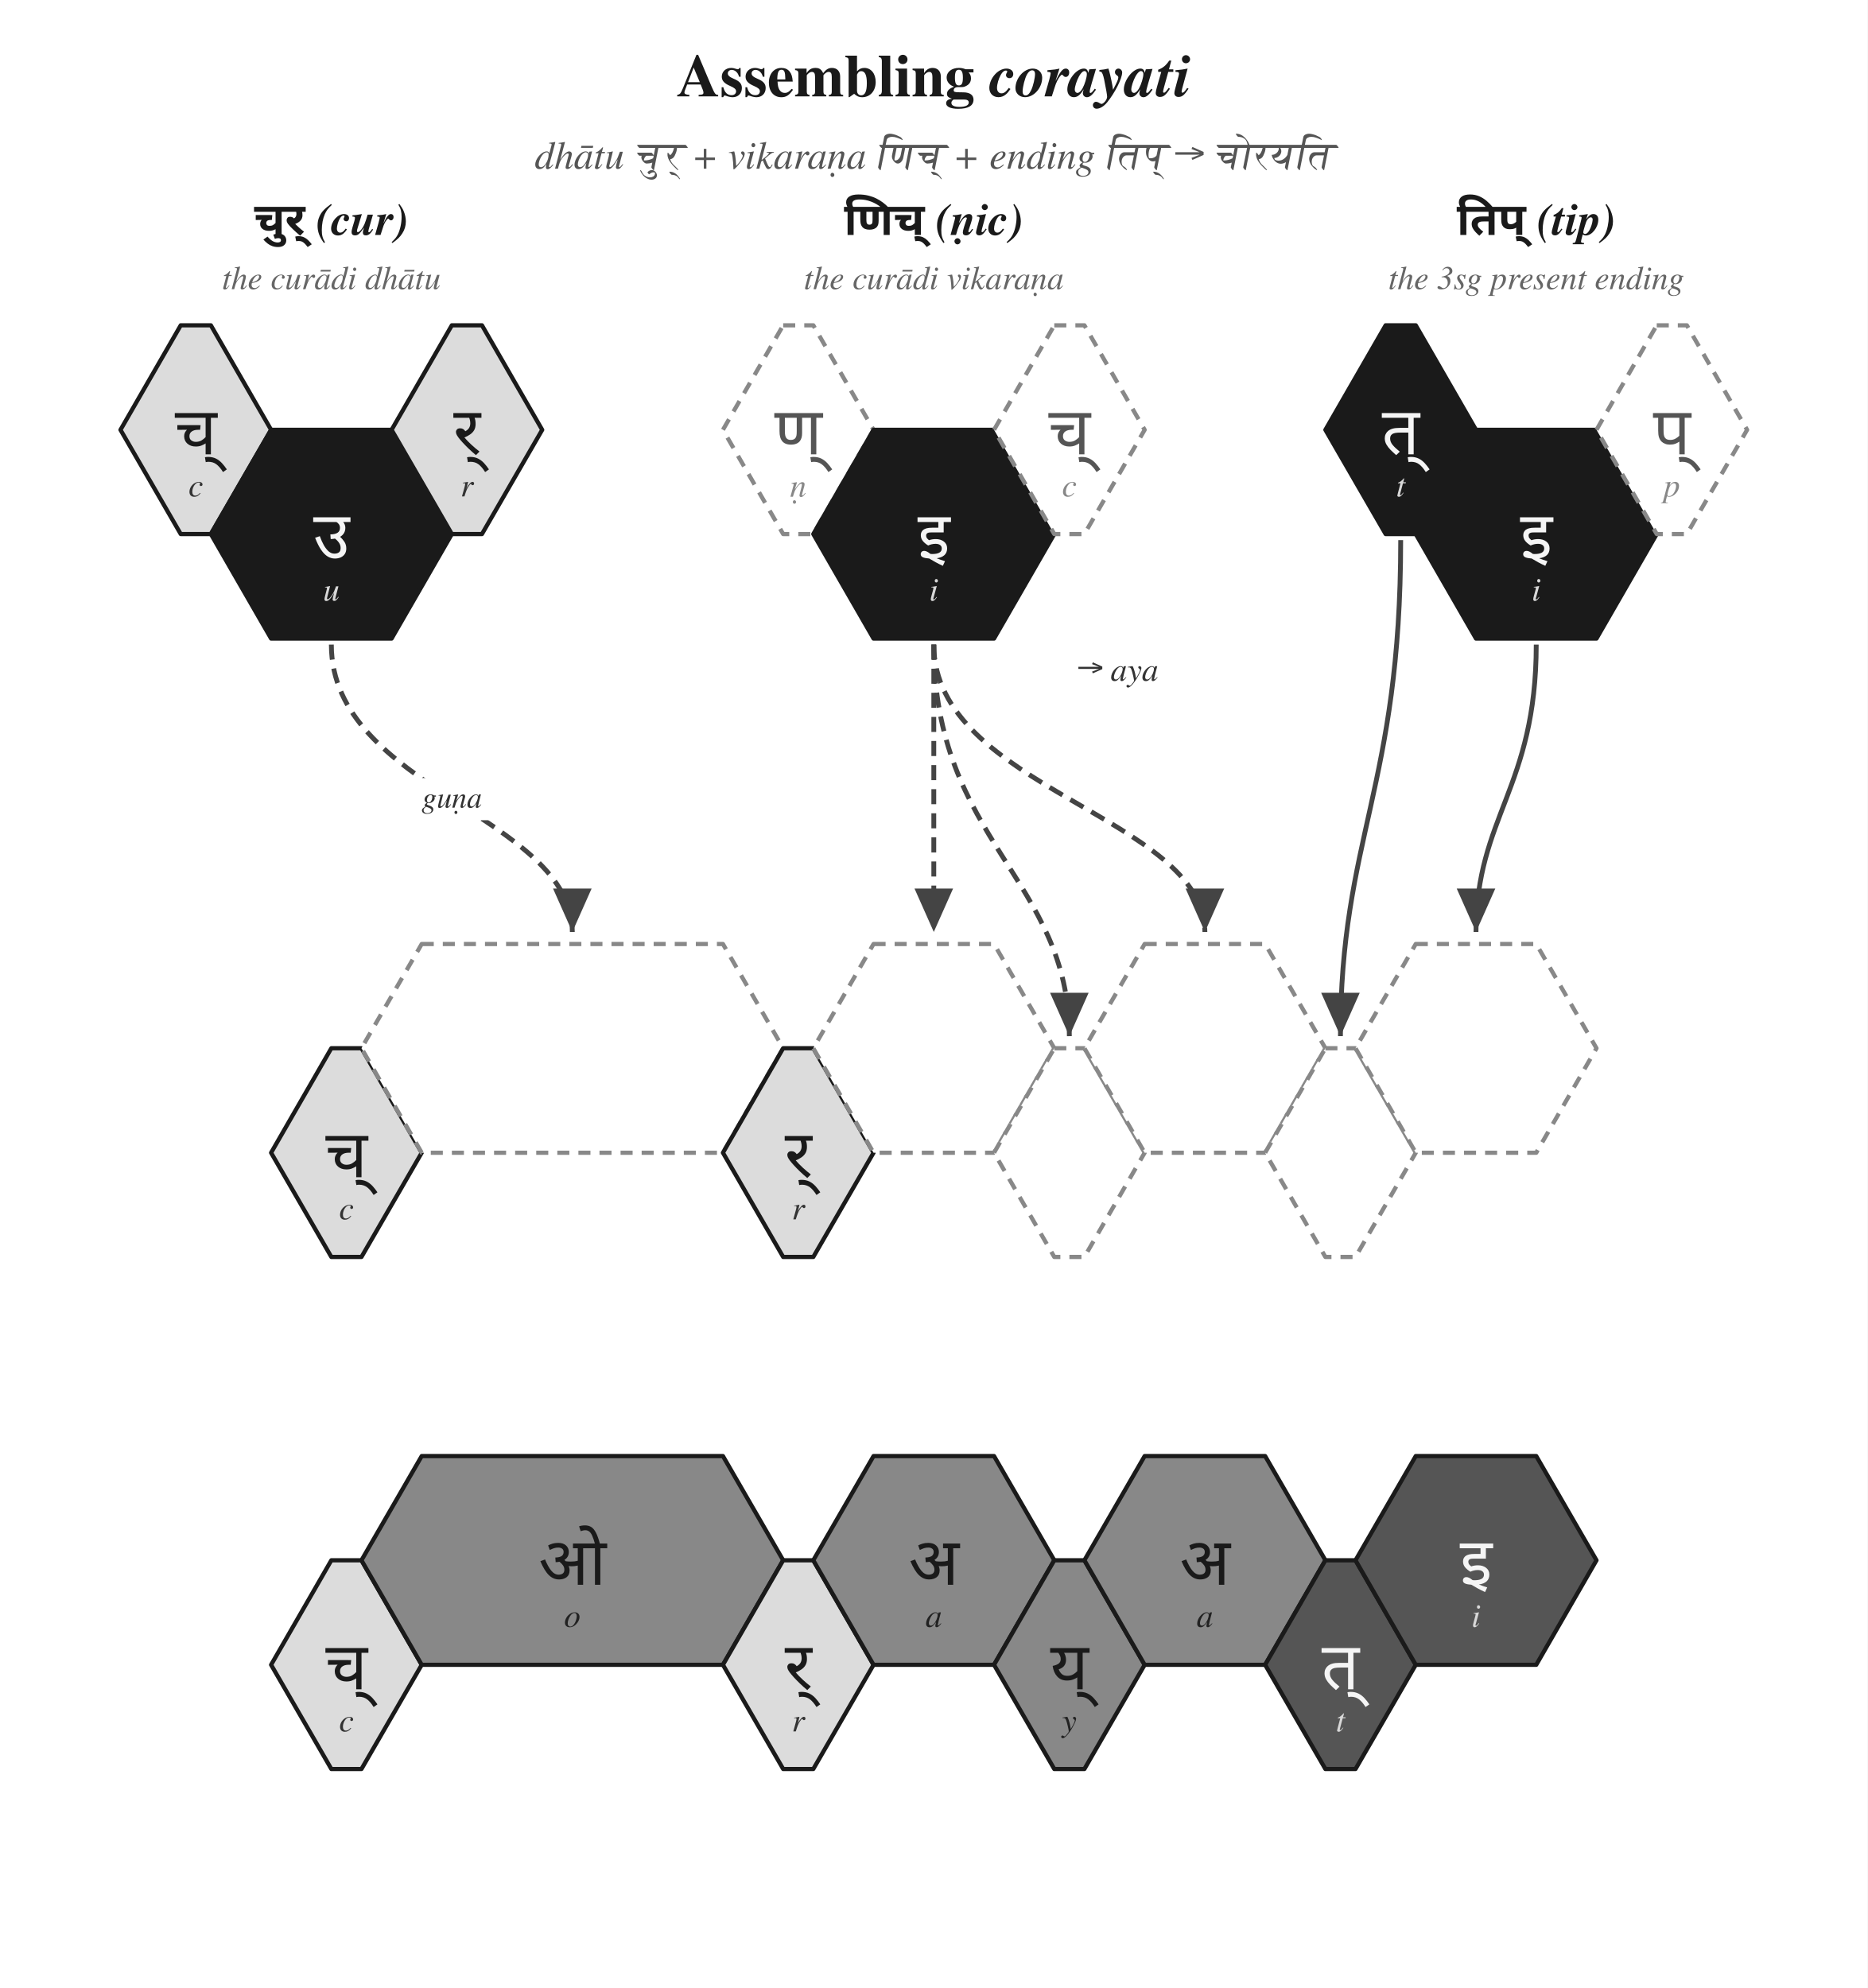
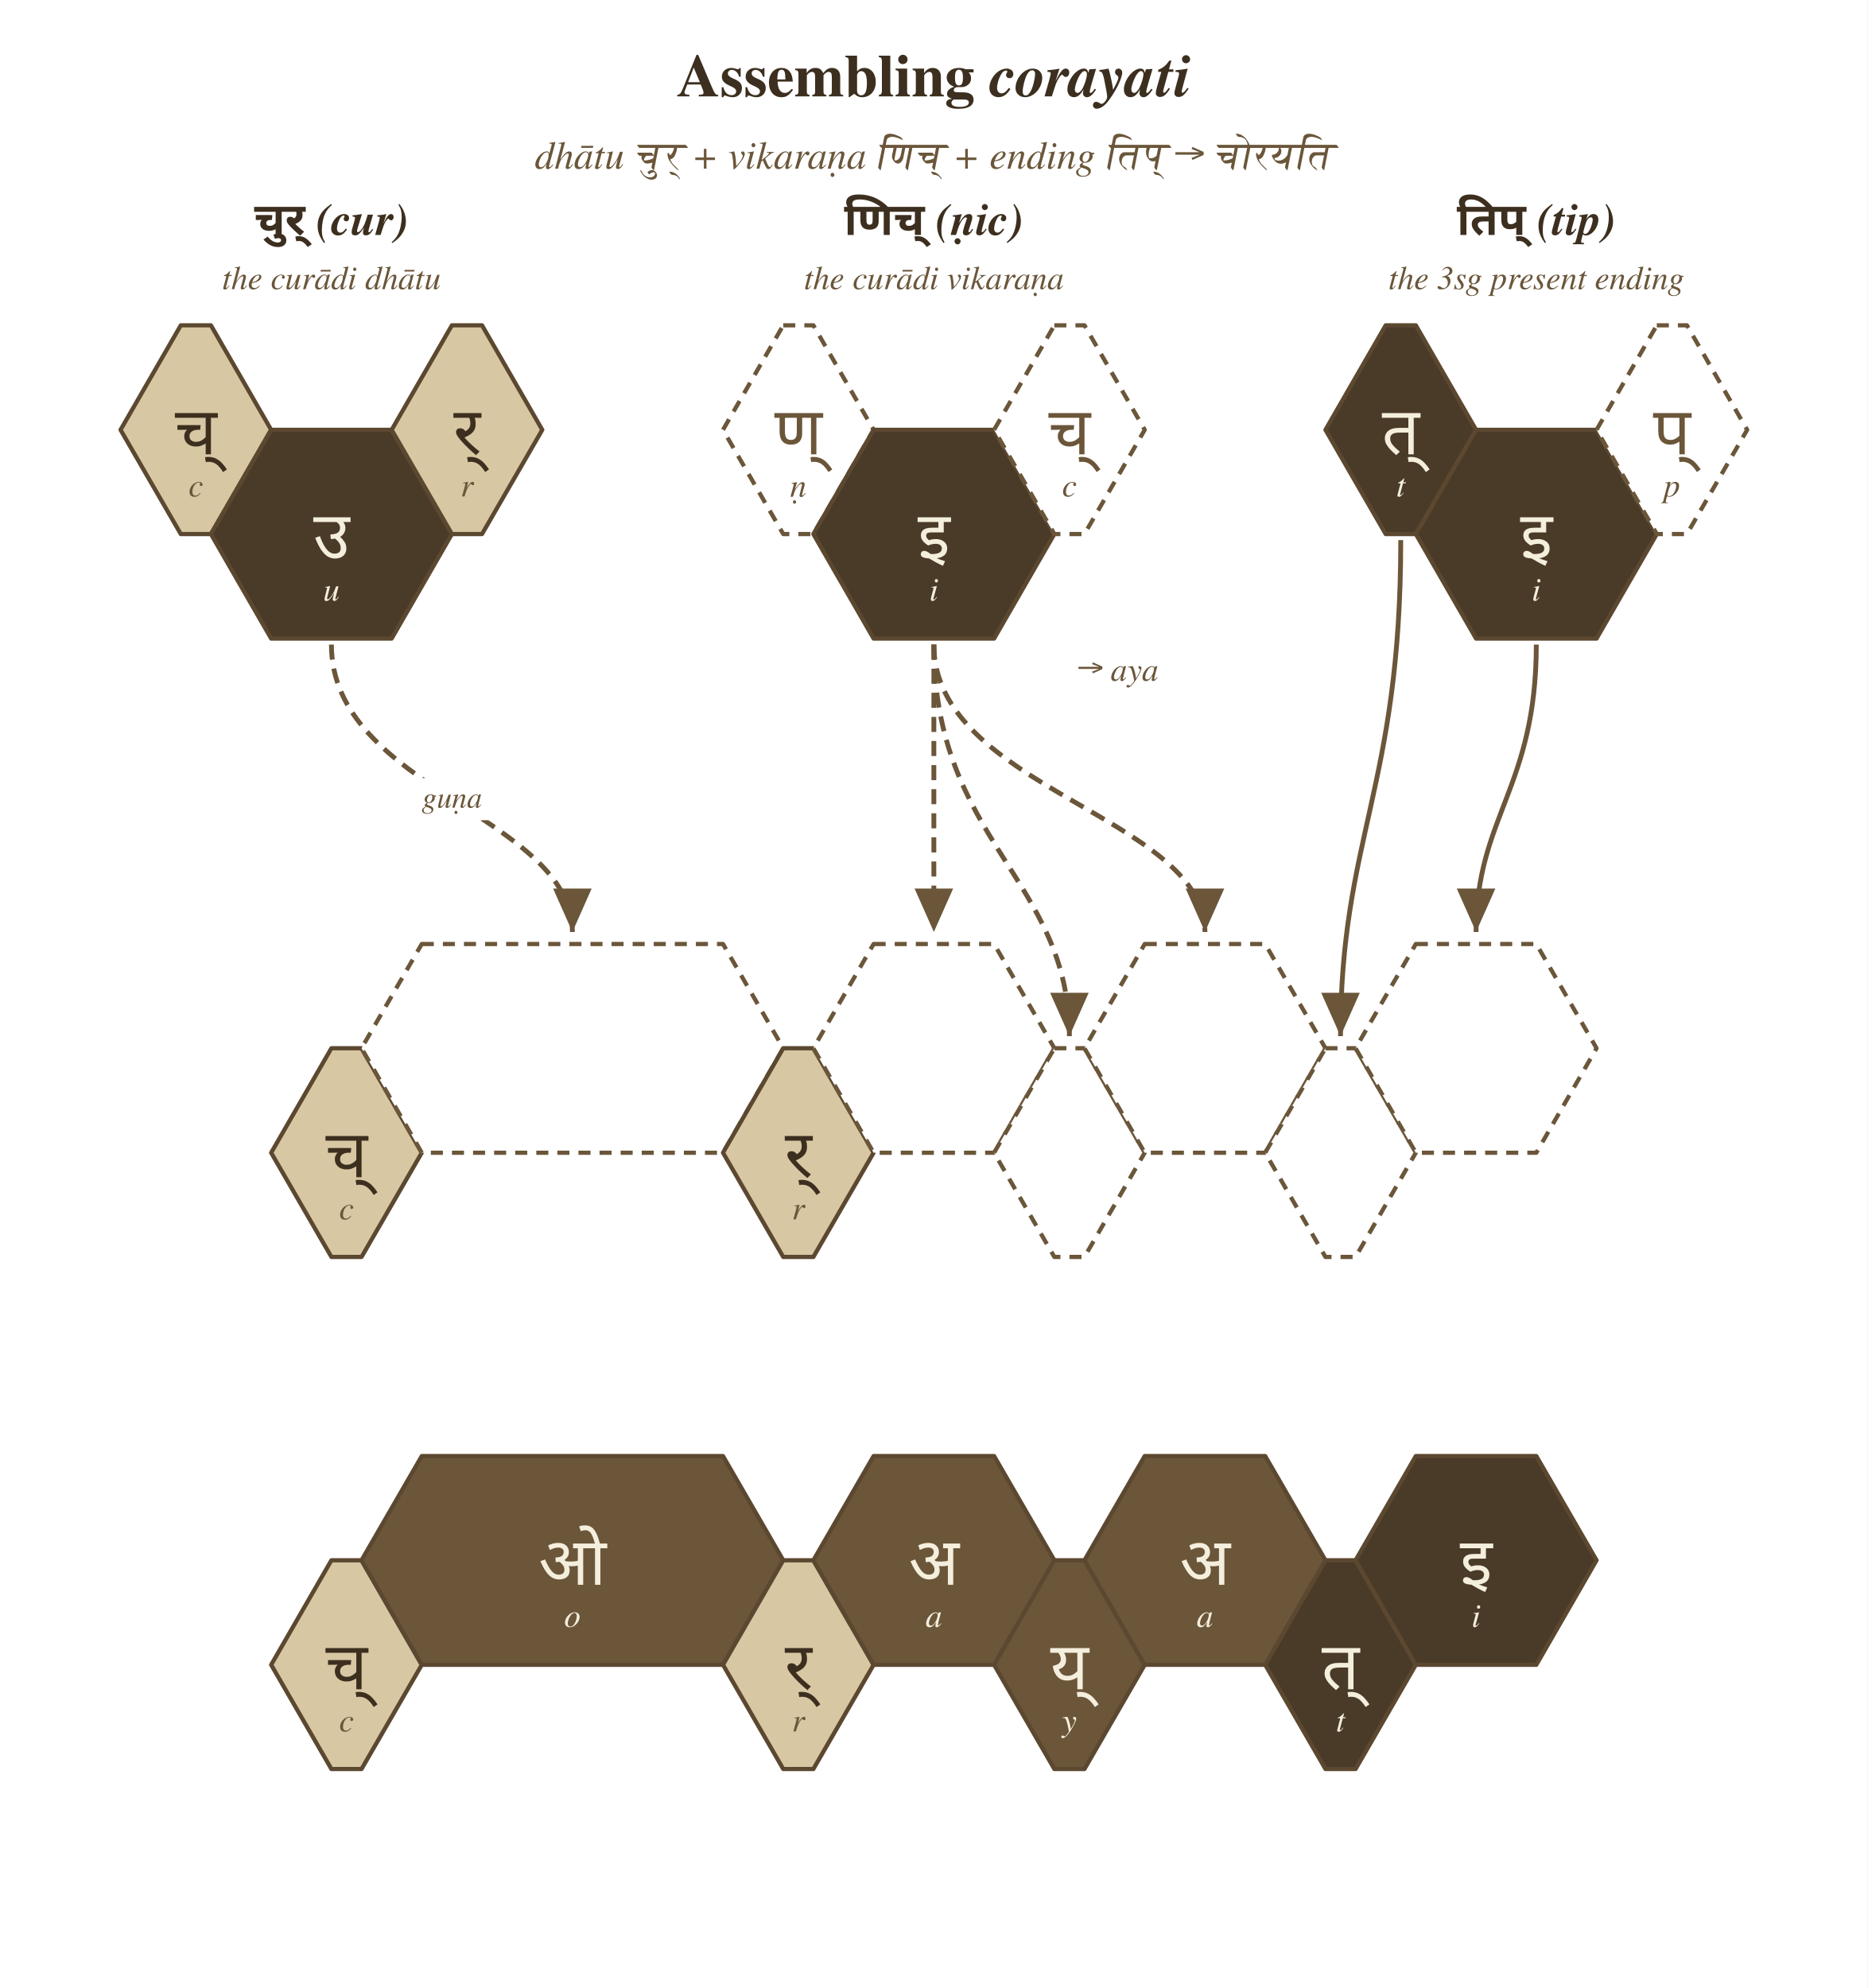
- <svg xmlns="http://www.w3.org/2000/svg" viewBox="0 0 620.0 660" width="620.0" height="660">
-   <rect x="0" y="0" width="620.0" height="660" fill="white" />
+ <svg xmlns="http://www.w3.org/2000/svg" viewBox="0 0 620.0 660" width="4.5in" height="4.790in">
+   <rect x="0" y="0" width="620.0" height="660" fill="#ffffff" />
  <defs>
    <marker id="arrowhead" markerWidth="10" markerHeight="8" refX="9" refY="4" orient="auto" markerUnits="strokeWidth">
-       <polygon points="0,0 9,4 0,8" fill="#444444" />
+       <polygon points="0,0 9,4 0,8" fill="#6b563a" />
    </marker>
  </defs>
-   <text x="310.0" y="32" text-anchor="middle" font-family="Charter, Georgia, Times, serif" font-size="20" font-weight="700" fill="#1a1a1a">Assembling <tspan font-style="italic">corayati</tspan>
+   <text x="310.0" y="32" text-anchor="middle" font-family="Charter, Georgia, Times, serif" font-size="20" font-weight="700" fill="#3d2f1f">Assembling <tspan font-style="italic">corayati</tspan>
  </text>
-   <text x="310.0" y="56" text-anchor="middle" font-family="Charter, Georgia, Times, serif" font-size="13" font-style="italic" fill="#555">dhātu चुर् + vikaraṇa णिच् + ending तिप् → चोरयति</text>
+   <text x="310.0" y="56" text-anchor="middle" font-family="Charter, Georgia, Times, serif" font-size="13" font-style="italic" fill="#6b563a">dhātu चुर् + vikaraṇa णिच् + ending तिप् → चोरयति</text>
  <g transform="translate(65.0,160.0)">
-     <polygon points="-5.0,-52.0 5.0,-52.0 25.0,-17.3 5.0,17.3 -5.0,17.3 -25.0,-17.3" fill="#dcdcdc" stroke="#1a1a1a" stroke-width="1.4" stroke-linejoin="round" />
-     <text x="0.0" y="-16.8" font-family="Noto Sans Devanagari, Kohinoor Devanagari, Devanagari MT, Arial Unicode MS, sans-serif" font-size="22" font-weight="500" text-anchor="middle" dominant-baseline="middle" fill="#1a1a1a">च्</text>
-     <text x="0.0" y="1.7" font-family="Charter, Georgia, Times, serif" font-size="11" font-style="italic" text-anchor="middle" dominant-baseline="middle" fill="#333333">c</text>
-     <polygon points="25.0,-17.3 65.0,-17.3 85.0,17.3 65.0,52.0 25.0,52.0 5.0,17.3" fill="#1a1a1a" stroke="#1a1a1a" stroke-width="1.4" stroke-linejoin="round" />
-     <text x="45.0" y="17.8" font-family="Noto Sans Devanagari, Kohinoor Devanagari, Devanagari MT, Arial Unicode MS, sans-serif" font-size="22" font-weight="500" text-anchor="middle" dominant-baseline="middle" fill="#f5f5f5">उ</text>
-     <text x="45.0" y="36.3" font-family="Charter, Georgia, Times, serif" font-size="11" font-style="italic" text-anchor="middle" dominant-baseline="middle" fill="#d8d8d8">u</text>
-     <polygon points="85.0,-52.0 95.0,-52.0 115.0,-17.3 95.0,17.3 85.0,17.3 65.0,-17.3" fill="#dcdcdc" stroke="#1a1a1a" stroke-width="1.4" stroke-linejoin="round" />
-     <text x="90.0" y="-16.8" font-family="Noto Sans Devanagari, Kohinoor Devanagari, Devanagari MT, Arial Unicode MS, sans-serif" font-size="22" font-weight="500" text-anchor="middle" dominant-baseline="middle" fill="#1a1a1a">र्</text>
-     <text x="90.0" y="1.7" font-family="Charter, Georgia, Times, serif" font-size="11" font-style="italic" text-anchor="middle" dominant-baseline="middle" fill="#333333">r</text>
+     <polygon points="-5.0,-52.0 5.0,-52.0 25.0,-17.3 5.0,17.3 -5.0,17.3 -25.0,-17.3" fill="#d8c7a3" stroke="#5c4830" stroke-width="1.4" stroke-linejoin="round" />
+     <text x="0.0" y="-16.8" font-family="Noto Sans Devanagari, Kohinoor Devanagari, Devanagari MT, Arial Unicode MS, sans-serif" font-size="22" font-weight="500" text-anchor="middle" dominant-baseline="middle" fill="#3d2f1f">च्</text>
+     <text x="0.0" y="1.7" font-family="Charter, Georgia, Times, serif" font-size="11" font-style="italic" text-anchor="middle" dominant-baseline="middle" fill="#6b563a">c</text>
+     <polygon points="25.0,-17.3 65.0,-17.3 85.0,17.3 65.0,52.0 25.0,52.0 5.0,17.3" fill="#4a3a28" stroke="#5c4830" stroke-width="1.4" stroke-linejoin="round" />
+     <text x="45.0" y="17.8" font-family="Noto Sans Devanagari, Kohinoor Devanagari, Devanagari MT, Arial Unicode MS, sans-serif" font-size="22" font-weight="500" text-anchor="middle" dominant-baseline="middle" fill="#f4eedd">उ</text>
+     <text x="45.0" y="36.3" font-family="Charter, Georgia, Times, serif" font-size="11" font-style="italic" text-anchor="middle" dominant-baseline="middle" fill="#f4eedd">u</text>
+     <polygon points="85.0,-52.0 95.0,-52.0 115.0,-17.3 95.0,17.3 85.0,17.3 65.0,-17.3" fill="#d8c7a3" stroke="#5c4830" stroke-width="1.4" stroke-linejoin="round" />
+     <text x="90.0" y="-16.8" font-family="Noto Sans Devanagari, Kohinoor Devanagari, Devanagari MT, Arial Unicode MS, sans-serif" font-size="22" font-weight="500" text-anchor="middle" dominant-baseline="middle" fill="#3d2f1f">र्</text>
+     <text x="90.0" y="1.7" font-family="Charter, Georgia, Times, serif" font-size="11" font-style="italic" text-anchor="middle" dominant-baseline="middle" fill="#6b563a">r</text>
  </g>
-   <text x="110.0" y="78.0" text-anchor="middle" font-family="Charter, Georgia, Times, serif" font-size="15" font-weight="700" fill="#1a1a1a">
+   <text x="110.0" y="78.0" text-anchor="middle" font-family="Charter, Georgia, Times, serif" font-size="15" font-weight="700" fill="#3d2f1f">
    <tspan font-family="Noto Sans Devanagari, Kohinoor Devanagari, Devanagari MT, Arial Unicode MS, sans-serif">चुर्</tspan>
    <tspan font-style="italic">(cur)</tspan>
  </text>
-   <text x="110.0" y="96.0" text-anchor="middle" font-family="Charter, Georgia, Times, serif" font-size="11" font-style="italic" fill="#666">the curādi dhātu</text>
+   <text x="110.0" y="96.0" text-anchor="middle" font-family="Charter, Georgia, Times, serif" font-size="11" font-style="italic" fill="#6b563a">the curādi dhātu</text>
  <g transform="translate(265.0,160.0)">
-     <polygon points="-5.0,-52.0 5.0,-52.0 25.0,-17.3 5.0,17.3 -5.0,17.3 -25.0,-17.3" fill="#ffffff" stroke="#888888" stroke-width="1.4" stroke-dasharray="4,3" stroke-linejoin="round" />
-     <text x="0.0" y="-16.8" font-family="Noto Sans Devanagari, Kohinoor Devanagari, Devanagari MT, Arial Unicode MS, sans-serif" font-size="22" font-weight="500" text-anchor="middle" dominant-baseline="middle" fill="#555555">ण्</text>
-     <text x="0.0" y="1.7" font-family="Charter, Georgia, Times, serif" font-size="11" font-style="italic" text-anchor="middle" dominant-baseline="middle" fill="#888888">ṇ</text>
-     <polygon points="25.0,-17.3 65.0,-17.3 85.0,17.3 65.0,52.0 25.0,52.0 5.0,17.3" fill="#1a1a1a" stroke="#1a1a1a" stroke-width="1.4" stroke-linejoin="round" />
-     <text x="45.0" y="17.8" font-family="Noto Sans Devanagari, Kohinoor Devanagari, Devanagari MT, Arial Unicode MS, sans-serif" font-size="22" font-weight="500" text-anchor="middle" dominant-baseline="middle" fill="#f5f5f5">इ</text>
-     <text x="45.0" y="36.3" font-family="Charter, Georgia, Times, serif" font-size="11" font-style="italic" text-anchor="middle" dominant-baseline="middle" fill="#d8d8d8">i</text>
-     <polygon points="85.0,-52.0 95.0,-52.0 115.0,-17.3 95.0,17.3 85.0,17.3 65.0,-17.3" fill="#ffffff" stroke="#888888" stroke-width="1.4" stroke-dasharray="4,3" stroke-linejoin="round" />
-     <text x="90.0" y="-16.8" font-family="Noto Sans Devanagari, Kohinoor Devanagari, Devanagari MT, Arial Unicode MS, sans-serif" font-size="22" font-weight="500" text-anchor="middle" dominant-baseline="middle" fill="#555555">च्</text>
-     <text x="90.0" y="1.7" font-family="Charter, Georgia, Times, serif" font-size="11" font-style="italic" text-anchor="middle" dominant-baseline="middle" fill="#888888">c</text>
+     <polygon points="-5.0,-52.0 5.0,-52.0 25.0,-17.3 5.0,17.3 -5.0,17.3 -25.0,-17.3" fill="#ffffff" stroke="#6b563a" stroke-width="1.4" stroke-dasharray="4,3" stroke-linejoin="round" />
+     <text x="0.0" y="-16.8" font-family="Noto Sans Devanagari, Kohinoor Devanagari, Devanagari MT, Arial Unicode MS, sans-serif" font-size="22" font-weight="500" text-anchor="middle" dominant-baseline="middle" fill="#6b563a">ण्</text>
+     <text x="0.0" y="1.7" font-family="Charter, Georgia, Times, serif" font-size="11" font-style="italic" text-anchor="middle" dominant-baseline="middle" fill="#6b563a">ṇ</text>
+     <polygon points="25.0,-17.3 65.0,-17.3 85.0,17.3 65.0,52.0 25.0,52.0 5.0,17.3" fill="#4a3a28" stroke="#5c4830" stroke-width="1.4" stroke-linejoin="round" />
+     <text x="45.0" y="17.8" font-family="Noto Sans Devanagari, Kohinoor Devanagari, Devanagari MT, Arial Unicode MS, sans-serif" font-size="22" font-weight="500" text-anchor="middle" dominant-baseline="middle" fill="#f4eedd">इ</text>
+     <text x="45.0" y="36.3" font-family="Charter, Georgia, Times, serif" font-size="11" font-style="italic" text-anchor="middle" dominant-baseline="middle" fill="#f4eedd">i</text>
+     <polygon points="85.0,-52.0 95.0,-52.0 115.0,-17.3 95.0,17.3 85.0,17.3 65.0,-17.3" fill="#ffffff" stroke="#6b563a" stroke-width="1.4" stroke-dasharray="4,3" stroke-linejoin="round" />
+     <text x="90.0" y="-16.8" font-family="Noto Sans Devanagari, Kohinoor Devanagari, Devanagari MT, Arial Unicode MS, sans-serif" font-size="22" font-weight="500" text-anchor="middle" dominant-baseline="middle" fill="#6b563a">च्</text>
+     <text x="90.0" y="1.7" font-family="Charter, Georgia, Times, serif" font-size="11" font-style="italic" text-anchor="middle" dominant-baseline="middle" fill="#6b563a">c</text>
  </g>
-   <text x="310.0" y="78.0" text-anchor="middle" font-family="Charter, Georgia, Times, serif" font-size="15" font-weight="700" fill="#1a1a1a">
+   <text x="310.0" y="78.0" text-anchor="middle" font-family="Charter, Georgia, Times, serif" font-size="15" font-weight="700" fill="#3d2f1f">
    <tspan font-family="Noto Sans Devanagari, Kohinoor Devanagari, Devanagari MT, Arial Unicode MS, sans-serif">णिच्</tspan>
    <tspan font-style="italic">(ṇic)</tspan>
  </text>
-   <text x="310.0" y="96.0" text-anchor="middle" font-family="Charter, Georgia, Times, serif" font-size="11" font-style="italic" fill="#666">the curādi vikaraṇa</text>
+   <text x="310.0" y="96.0" text-anchor="middle" font-family="Charter, Georgia, Times, serif" font-size="11" font-style="italic" fill="#6b563a">the curādi vikaraṇa</text>
  <g transform="translate(465.0,160.0)">
-     <polygon points="-5.0,-52.0 5.0,-52.0 25.0,-17.3 5.0,17.3 -5.0,17.3 -25.0,-17.3" fill="#1a1a1a" stroke="#1a1a1a" stroke-width="1.4" stroke-linejoin="round" />
-     <text x="0.0" y="-16.8" font-family="Noto Sans Devanagari, Kohinoor Devanagari, Devanagari MT, Arial Unicode MS, sans-serif" font-size="22" font-weight="500" text-anchor="middle" dominant-baseline="middle" fill="#f5f5f5">त्</text>
-     <text x="0.0" y="1.7" font-family="Charter, Georgia, Times, serif" font-size="11" font-style="italic" text-anchor="middle" dominant-baseline="middle" fill="#d8d8d8">t</text>
-     <polygon points="25.0,-17.3 65.0,-17.3 85.0,17.3 65.0,52.0 25.0,52.0 5.0,17.3" fill="#1a1a1a" stroke="#1a1a1a" stroke-width="1.4" stroke-linejoin="round" />
-     <text x="45.0" y="17.8" font-family="Noto Sans Devanagari, Kohinoor Devanagari, Devanagari MT, Arial Unicode MS, sans-serif" font-size="22" font-weight="500" text-anchor="middle" dominant-baseline="middle" fill="#f5f5f5">इ</text>
-     <text x="45.0" y="36.3" font-family="Charter, Georgia, Times, serif" font-size="11" font-style="italic" text-anchor="middle" dominant-baseline="middle" fill="#d8d8d8">i</text>
-     <polygon points="85.0,-52.0 95.0,-52.0 115.0,-17.3 95.0,17.3 85.0,17.3 65.0,-17.3" fill="#ffffff" stroke="#888888" stroke-width="1.4" stroke-dasharray="4,3" stroke-linejoin="round" />
-     <text x="90.0" y="-16.8" font-family="Noto Sans Devanagari, Kohinoor Devanagari, Devanagari MT, Arial Unicode MS, sans-serif" font-size="22" font-weight="500" text-anchor="middle" dominant-baseline="middle" fill="#555555">प्</text>
-     <text x="90.0" y="1.7" font-family="Charter, Georgia, Times, serif" font-size="11" font-style="italic" text-anchor="middle" dominant-baseline="middle" fill="#888888">p</text>
+     <polygon points="-5.0,-52.0 5.0,-52.0 25.0,-17.3 5.0,17.3 -5.0,17.3 -25.0,-17.3" fill="#4a3a28" stroke="#5c4830" stroke-width="1.4" stroke-linejoin="round" />
+     <text x="0.0" y="-16.8" font-family="Noto Sans Devanagari, Kohinoor Devanagari, Devanagari MT, Arial Unicode MS, sans-serif" font-size="22" font-weight="500" text-anchor="middle" dominant-baseline="middle" fill="#f4eedd">त्</text>
+     <text x="0.0" y="1.7" font-family="Charter, Georgia, Times, serif" font-size="11" font-style="italic" text-anchor="middle" dominant-baseline="middle" fill="#f4eedd">t</text>
+     <polygon points="25.0,-17.3 65.0,-17.3 85.0,17.3 65.0,52.0 25.0,52.0 5.0,17.3" fill="#4a3a28" stroke="#5c4830" stroke-width="1.4" stroke-linejoin="round" />
+     <text x="45.0" y="17.8" font-family="Noto Sans Devanagari, Kohinoor Devanagari, Devanagari MT, Arial Unicode MS, sans-serif" font-size="22" font-weight="500" text-anchor="middle" dominant-baseline="middle" fill="#f4eedd">इ</text>
+     <text x="45.0" y="36.3" font-family="Charter, Georgia, Times, serif" font-size="11" font-style="italic" text-anchor="middle" dominant-baseline="middle" fill="#f4eedd">i</text>
+     <polygon points="85.0,-52.0 95.0,-52.0 115.0,-17.3 95.0,17.3 85.0,17.3 65.0,-17.3" fill="#ffffff" stroke="#6b563a" stroke-width="1.4" stroke-dasharray="4,3" stroke-linejoin="round" />
+     <text x="90.0" y="-16.8" font-family="Noto Sans Devanagari, Kohinoor Devanagari, Devanagari MT, Arial Unicode MS, sans-serif" font-size="22" font-weight="500" text-anchor="middle" dominant-baseline="middle" fill="#6b563a">प्</text>
+     <text x="90.0" y="1.7" font-family="Charter, Georgia, Times, serif" font-size="11" font-style="italic" text-anchor="middle" dominant-baseline="middle" fill="#6b563a">p</text>
  </g>
-   <text x="510.0" y="78.0" text-anchor="middle" font-family="Charter, Georgia, Times, serif" font-size="15" font-weight="700" fill="#1a1a1a">
+   <text x="510.0" y="78.0" text-anchor="middle" font-family="Charter, Georgia, Times, serif" font-size="15" font-weight="700" fill="#3d2f1f">
    <tspan font-family="Noto Sans Devanagari, Kohinoor Devanagari, Devanagari MT, Arial Unicode MS, sans-serif">तिप्</tspan>
    <tspan font-style="italic">(tip)</tspan>
  </text>
-   <text x="510.0" y="96.0" text-anchor="middle" font-family="Charter, Georgia, Times, serif" font-size="11" font-style="italic" fill="#666">the 3sg present ending</text>
-   <text x="358.0" y="226.0" text-anchor="start" font-family="Charter, Georgia, Times, serif" font-size="11" font-style="italic" fill="#333333">→ aya</text>
-   <path d="M 110.0,214.0 C 110.0,261.7 190.0,271.2 190.0,309.4" fill="none" stroke="#444444" stroke-width="1.6" stroke-dasharray="5,3" marker-end="url(#arrowhead)" />
-   <rect x="134.0" y="258.3" width="32.0" height="14" fill="white" stroke="none" />
-   <text x="150.0" y="265.3" text-anchor="middle" dominant-baseline="middle" font-family="Charter, Georgia, Times, serif" font-size="10" font-style="italic" fill="#333333">guṇa</text>
-   <path d="M 310.0,214.0 C 310.0,261.7 310.0,271.2 310.0,309.4" fill="none" stroke="#444444" stroke-width="1.6" stroke-dasharray="5,3" marker-end="url(#arrowhead)" />
-   <path d="M 310.0,214.0 C 310.0,279.0 355.0,292.0 355.0,344.0" fill="none" stroke="#444444" stroke-width="1.6" stroke-dasharray="5,3" marker-end="url(#arrowhead)" />
-   <path d="M 310.0,214.0 C 310.0,261.7 400.0,271.2 400.0,309.4" fill="none" stroke="#444444" stroke-width="1.6" stroke-dasharray="5,3" marker-end="url(#arrowhead)" />
-   <path d="M 465.0,179.3 C 465.0,261.7 445.0,278.2 445.0,344.0" fill="none" stroke="#444444" stroke-width="1.6" marker-end="url(#arrowhead)" />
-   <path d="M 510.0,214.0 C 510.0,261.7 490.0,271.2 490.0,309.4" fill="none" stroke="#444444" stroke-width="1.6" marker-end="url(#arrowhead)" />
+   <text x="510.0" y="96.0" text-anchor="middle" font-family="Charter, Georgia, Times, serif" font-size="11" font-style="italic" fill="#6b563a">the 3sg present ending</text>
+   <text x="358.0" y="226.0" text-anchor="start" font-family="Charter, Georgia, Times, serif" font-size="11" font-style="italic" fill="#6b563a">→ aya</text>
+   <path d="M 110.0,214.0 C 110.0,261.7 190.0,271.2 190.0,309.4" fill="none" stroke="#6b563a" stroke-width="1.6" stroke-dasharray="5,3" marker-end="url(#arrowhead)" />
+   <rect x="134.0" y="258.3" width="32.0" height="14" fill="#ffffff" stroke="none" />
+   <text x="150.0" y="265.3" text-anchor="middle" dominant-baseline="middle" font-family="Charter, Georgia, Times, serif" font-size="10" font-style="italic" fill="#6b563a">guṇa</text>
+   <path d="M 310.0,214.0 C 310.0,261.7 310.0,271.2 310.0,309.4" fill="none" stroke="#6b563a" stroke-width="1.6" stroke-dasharray="5,3" marker-end="url(#arrowhead)" />
+   <path d="M 310.0,214.0 C 310.0,279.0 355.0,292.0 355.0,344.0" fill="none" stroke="#6b563a" stroke-width="1.6" stroke-dasharray="5,3" marker-end="url(#arrowhead)" />
+   <path d="M 310.0,214.0 C 310.0,261.7 400.0,271.2 400.0,309.4" fill="none" stroke="#6b563a" stroke-width="1.6" stroke-dasharray="5,3" marker-end="url(#arrowhead)" />
+   <path d="M 465.0,179.3 C 465.0,261.7 445.0,278.2 445.0,344.0" fill="none" stroke="#6b563a" stroke-width="1.6" marker-end="url(#arrowhead)" />
+   <path d="M 510.0,214.0 C 510.0,261.7 490.0,271.2 490.0,309.4" fill="none" stroke="#6b563a" stroke-width="1.6" marker-end="url(#arrowhead)" />
  <g transform="translate(115.0,400.0)">
-     <polygon points="-5.0,-52.0 5.0,-52.0 25.0,-17.3 5.0,17.3 -5.0,17.3 -25.0,-17.3" fill="#dcdcdc" stroke="#1a1a1a" stroke-width="1.4" stroke-linejoin="round" />
-     <text x="0.0" y="-16.8" font-family="Noto Sans Devanagari, Kohinoor Devanagari, Devanagari MT, Arial Unicode MS, sans-serif" font-size="22" font-weight="500" text-anchor="middle" dominant-baseline="middle" fill="#1a1a1a">च्</text>
-     <text x="0.0" y="1.7" font-family="Charter, Georgia, Times, serif" font-size="11" font-style="italic" text-anchor="middle" dominant-baseline="middle" fill="#333333">c</text>
-     <polygon points="25.0,-86.6 125.0,-86.6 145.0,-52.0 125.0,-17.3 25.0,-17.3 5.0,-52.0" fill="#ffffff" stroke="#888888" stroke-width="1.4" stroke-dasharray="4,3" stroke-linejoin="round" />
-     <polygon points="145.0,-52.0 155.0,-52.0 175.0,-17.3 155.0,17.3 145.0,17.3 125.0,-17.3" fill="#dcdcdc" stroke="#1a1a1a" stroke-width="1.4" stroke-linejoin="round" />
-     <text x="150.0" y="-16.8" font-family="Noto Sans Devanagari, Kohinoor Devanagari, Devanagari MT, Arial Unicode MS, sans-serif" font-size="22" font-weight="500" text-anchor="middle" dominant-baseline="middle" fill="#1a1a1a">र्</text>
-     <text x="150.0" y="1.7" font-family="Charter, Georgia, Times, serif" font-size="11" font-style="italic" text-anchor="middle" dominant-baseline="middle" fill="#333333">r</text>
-     <polygon points="175.0,-86.6 215.0,-86.6 235.0,-52.0 215.0,-17.3 175.0,-17.3 155.0,-52.0" fill="#ffffff" stroke="#888888" stroke-width="1.4" stroke-dasharray="4,3" stroke-linejoin="round" />
-     <polygon points="235.0,-52.0 245.0,-52.0 265.0,-17.3 245.0,17.3 235.0,17.3 215.0,-17.3" fill="#ffffff" stroke="#888888" stroke-width="1.4" stroke-dasharray="4,3" stroke-linejoin="round" />
-     <polygon points="265.0,-86.6 305.0,-86.6 325.0,-52.0 305.0,-17.3 265.0,-17.3 245.0,-52.0" fill="#ffffff" stroke="#888888" stroke-width="1.4" stroke-dasharray="4,3" stroke-linejoin="round" />
-     <polygon points="325.0,-52.0 335.0,-52.0 355.0,-17.3 335.0,17.3 325.0,17.3 305.0,-17.3" fill="#ffffff" stroke="#888888" stroke-width="1.4" stroke-dasharray="4,3" stroke-linejoin="round" />
-     <polygon points="355.0,-86.6 395.0,-86.6 415.0,-52.0 395.0,-17.3 355.0,-17.3 335.0,-52.0" fill="#ffffff" stroke="#888888" stroke-width="1.4" stroke-dasharray="4,3" stroke-linejoin="round" />
+     <polygon points="-5.0,-52.0 5.0,-52.0 25.0,-17.3 5.0,17.3 -5.0,17.3 -25.0,-17.3" fill="#d8c7a3" stroke="#5c4830" stroke-width="1.4" stroke-linejoin="round" />
+     <text x="0.0" y="-16.8" font-family="Noto Sans Devanagari, Kohinoor Devanagari, Devanagari MT, Arial Unicode MS, sans-serif" font-size="22" font-weight="500" text-anchor="middle" dominant-baseline="middle" fill="#3d2f1f">च्</text>
+     <text x="0.0" y="1.7" font-family="Charter, Georgia, Times, serif" font-size="11" font-style="italic" text-anchor="middle" dominant-baseline="middle" fill="#6b563a">c</text>
+     <polygon points="25.0,-86.6 125.0,-86.6 145.0,-52.0 125.0,-17.3 25.0,-17.3 5.0,-52.0" fill="#ffffff" stroke="#6b563a" stroke-width="1.4" stroke-dasharray="4,3" stroke-linejoin="round" />
+     <polygon points="145.0,-52.0 155.0,-52.0 175.0,-17.3 155.0,17.3 145.0,17.3 125.0,-17.3" fill="#d8c7a3" stroke="#5c4830" stroke-width="1.4" stroke-linejoin="round" />
+     <text x="150.0" y="-16.8" font-family="Noto Sans Devanagari, Kohinoor Devanagari, Devanagari MT, Arial Unicode MS, sans-serif" font-size="22" font-weight="500" text-anchor="middle" dominant-baseline="middle" fill="#3d2f1f">र्</text>
+     <text x="150.0" y="1.7" font-family="Charter, Georgia, Times, serif" font-size="11" font-style="italic" text-anchor="middle" dominant-baseline="middle" fill="#6b563a">r</text>
+     <polygon points="175.0,-86.6 215.0,-86.6 235.0,-52.0 215.0,-17.3 175.0,-17.3 155.0,-52.0" fill="#ffffff" stroke="#6b563a" stroke-width="1.4" stroke-dasharray="4,3" stroke-linejoin="round" />
+     <polygon points="235.0,-52.0 245.0,-52.0 265.0,-17.3 245.0,17.3 235.0,17.3 215.0,-17.3" fill="#ffffff" stroke="#6b563a" stroke-width="1.4" stroke-dasharray="4,3" stroke-linejoin="round" />
+     <polygon points="265.0,-86.6 305.0,-86.6 325.0,-52.0 305.0,-17.3 265.0,-17.3 245.0,-52.0" fill="#ffffff" stroke="#6b563a" stroke-width="1.4" stroke-dasharray="4,3" stroke-linejoin="round" />
+     <polygon points="325.0,-52.0 335.0,-52.0 355.0,-17.3 335.0,17.3 325.0,17.3 305.0,-17.3" fill="#ffffff" stroke="#6b563a" stroke-width="1.4" stroke-dasharray="4,3" stroke-linejoin="round" />
+     <polygon points="355.0,-86.6 395.0,-86.6 415.0,-52.0 395.0,-17.3 355.0,-17.3 335.0,-52.0" fill="#ffffff" stroke="#6b563a" stroke-width="1.4" stroke-dasharray="4,3" stroke-linejoin="round" />
  </g>
  <g transform="translate(115.0,570.0)">
-     <polygon points="-5.0,-52.0 5.0,-52.0 25.0,-17.3 5.0,17.3 -5.0,17.3 -25.0,-17.3" fill="#dcdcdc" stroke="#1a1a1a" stroke-width="1.4" stroke-linejoin="round" />
-     <text x="0.0" y="-16.8" font-family="Noto Sans Devanagari, Kohinoor Devanagari, Devanagari MT, Arial Unicode MS, sans-serif" font-size="22" font-weight="500" text-anchor="middle" dominant-baseline="middle" fill="#1a1a1a">च्</text>
-     <text x="0.0" y="1.7" font-family="Charter, Georgia, Times, serif" font-size="11" font-style="italic" text-anchor="middle" dominant-baseline="middle" fill="#333333">c</text>
-     <polygon points="25.0,-86.6 125.0,-86.6 145.0,-52.0 125.0,-17.3 25.0,-17.3 5.0,-52.0" fill="#888888" stroke="#1a1a1a" stroke-width="1.4" stroke-linejoin="round" />
-     <text x="75.0" y="-51.5" font-family="Noto Sans Devanagari, Kohinoor Devanagari, Devanagari MT, Arial Unicode MS, sans-serif" font-size="22" font-weight="500" text-anchor="middle" dominant-baseline="middle" fill="#1a1a1a">ओ</text>
-     <text x="75.0" y="-33.0" font-family="Charter, Georgia, Times, serif" font-size="11" font-style="italic" text-anchor="middle" dominant-baseline="middle" fill="#222222">o</text>
-     <polygon points="145.0,-52.0 155.0,-52.0 175.0,-17.3 155.0,17.3 145.0,17.3 125.0,-17.3" fill="#dcdcdc" stroke="#1a1a1a" stroke-width="1.4" stroke-linejoin="round" />
-     <text x="150.0" y="-16.8" font-family="Noto Sans Devanagari, Kohinoor Devanagari, Devanagari MT, Arial Unicode MS, sans-serif" font-size="22" font-weight="500" text-anchor="middle" dominant-baseline="middle" fill="#1a1a1a">र्</text>
-     <text x="150.0" y="1.7" font-family="Charter, Georgia, Times, serif" font-size="11" font-style="italic" text-anchor="middle" dominant-baseline="middle" fill="#333333">r</text>
-     <polygon points="175.0,-86.6 215.0,-86.6 235.0,-52.0 215.0,-17.3 175.0,-17.3 155.0,-52.0" fill="#888888" stroke="#1a1a1a" stroke-width="1.4" stroke-linejoin="round" />
-     <text x="195.0" y="-51.5" font-family="Noto Sans Devanagari, Kohinoor Devanagari, Devanagari MT, Arial Unicode MS, sans-serif" font-size="22" font-weight="500" text-anchor="middle" dominant-baseline="middle" fill="#1a1a1a">अ</text>
-     <text x="195.0" y="-33.0" font-family="Charter, Georgia, Times, serif" font-size="11" font-style="italic" text-anchor="middle" dominant-baseline="middle" fill="#222222">a</text>
-     <polygon points="235.0,-52.0 245.0,-52.0 265.0,-17.3 245.0,17.3 235.0,17.3 215.0,-17.3" fill="#888888" stroke="#1a1a1a" stroke-width="1.4" stroke-linejoin="round" />
-     <text x="240.0" y="-16.8" font-family="Noto Sans Devanagari, Kohinoor Devanagari, Devanagari MT, Arial Unicode MS, sans-serif" font-size="22" font-weight="500" text-anchor="middle" dominant-baseline="middle" fill="#1a1a1a">य्</text>
-     <text x="240.0" y="1.7" font-family="Charter, Georgia, Times, serif" font-size="11" font-style="italic" text-anchor="middle" dominant-baseline="middle" fill="#222222">y</text>
-     <polygon points="265.0,-86.6 305.0,-86.6 325.0,-52.0 305.0,-17.3 265.0,-17.3 245.0,-52.0" fill="#888888" stroke="#1a1a1a" stroke-width="1.4" stroke-linejoin="round" />
-     <text x="285.0" y="-51.5" font-family="Noto Sans Devanagari, Kohinoor Devanagari, Devanagari MT, Arial Unicode MS, sans-serif" font-size="22" font-weight="500" text-anchor="middle" dominant-baseline="middle" fill="#1a1a1a">अ</text>
-     <text x="285.0" y="-33.0" font-family="Charter, Georgia, Times, serif" font-size="11" font-style="italic" text-anchor="middle" dominant-baseline="middle" fill="#222222">a</text>
-     <polygon points="325.0,-52.0 335.0,-52.0 355.0,-17.3 335.0,17.3 325.0,17.3 305.0,-17.3" fill="#555555" stroke="#1a1a1a" stroke-width="1.4" stroke-linejoin="round" />
-     <text x="330.0" y="-16.8" font-family="Noto Sans Devanagari, Kohinoor Devanagari, Devanagari MT, Arial Unicode MS, sans-serif" font-size="22" font-weight="500" text-anchor="middle" dominant-baseline="middle" fill="#f5f5f5">त्</text>
-     <text x="330.0" y="1.7" font-family="Charter, Georgia, Times, serif" font-size="11" font-style="italic" text-anchor="middle" dominant-baseline="middle" fill="#d8d8d8">t</text>
-     <polygon points="355.0,-86.6 395.0,-86.6 415.0,-52.0 395.0,-17.3 355.0,-17.3 335.0,-52.0" fill="#555555" stroke="#1a1a1a" stroke-width="1.4" stroke-linejoin="round" />
-     <text x="375.0" y="-51.5" font-family="Noto Sans Devanagari, Kohinoor Devanagari, Devanagari MT, Arial Unicode MS, sans-serif" font-size="22" font-weight="500" text-anchor="middle" dominant-baseline="middle" fill="#f5f5f5">इ</text>
-     <text x="375.0" y="-33.0" font-family="Charter, Georgia, Times, serif" font-size="11" font-style="italic" text-anchor="middle" dominant-baseline="middle" fill="#d8d8d8">i</text>
+     <polygon points="-5.0,-52.0 5.0,-52.0 25.0,-17.3 5.0,17.3 -5.0,17.3 -25.0,-17.3" fill="#d8c7a3" stroke="#5c4830" stroke-width="1.4" stroke-linejoin="round" />
+     <text x="0.0" y="-16.8" font-family="Noto Sans Devanagari, Kohinoor Devanagari, Devanagari MT, Arial Unicode MS, sans-serif" font-size="22" font-weight="500" text-anchor="middle" dominant-baseline="middle" fill="#3d2f1f">च्</text>
+     <text x="0.0" y="1.7" font-family="Charter, Georgia, Times, serif" font-size="11" font-style="italic" text-anchor="middle" dominant-baseline="middle" fill="#6b563a">c</text>
+     <polygon points="25.0,-86.6 125.0,-86.6 145.0,-52.0 125.0,-17.3 25.0,-17.3 5.0,-52.0" fill="#6b563a" stroke="#5c4830" stroke-width="1.4" stroke-linejoin="round" />
+     <text x="75.0" y="-51.5" font-family="Noto Sans Devanagari, Kohinoor Devanagari, Devanagari MT, Arial Unicode MS, sans-serif" font-size="22" font-weight="500" text-anchor="middle" dominant-baseline="middle" fill="#f4eedd">ओ</text>
+     <text x="75.0" y="-33.0" font-family="Charter, Georgia, Times, serif" font-size="11" font-style="italic" text-anchor="middle" dominant-baseline="middle" fill="#f4eedd">o</text>
+     <polygon points="145.0,-52.0 155.0,-52.0 175.0,-17.3 155.0,17.3 145.0,17.3 125.0,-17.3" fill="#d8c7a3" stroke="#5c4830" stroke-width="1.4" stroke-linejoin="round" />
+     <text x="150.0" y="-16.8" font-family="Noto Sans Devanagari, Kohinoor Devanagari, Devanagari MT, Arial Unicode MS, sans-serif" font-size="22" font-weight="500" text-anchor="middle" dominant-baseline="middle" fill="#3d2f1f">र्</text>
+     <text x="150.0" y="1.7" font-family="Charter, Georgia, Times, serif" font-size="11" font-style="italic" text-anchor="middle" dominant-baseline="middle" fill="#6b563a">r</text>
+     <polygon points="175.0,-86.6 215.0,-86.6 235.0,-52.0 215.0,-17.3 175.0,-17.3 155.0,-52.0" fill="#6b563a" stroke="#5c4830" stroke-width="1.4" stroke-linejoin="round" />
+     <text x="195.0" y="-51.5" font-family="Noto Sans Devanagari, Kohinoor Devanagari, Devanagari MT, Arial Unicode MS, sans-serif" font-size="22" font-weight="500" text-anchor="middle" dominant-baseline="middle" fill="#f4eedd">अ</text>
+     <text x="195.0" y="-33.0" font-family="Charter, Georgia, Times, serif" font-size="11" font-style="italic" text-anchor="middle" dominant-baseline="middle" fill="#f4eedd">a</text>
+     <polygon points="235.0,-52.0 245.0,-52.0 265.0,-17.3 245.0,17.3 235.0,17.3 215.0,-17.3" fill="#6b563a" stroke="#5c4830" stroke-width="1.4" stroke-linejoin="round" />
+     <text x="240.0" y="-16.8" font-family="Noto Sans Devanagari, Kohinoor Devanagari, Devanagari MT, Arial Unicode MS, sans-serif" font-size="22" font-weight="500" text-anchor="middle" dominant-baseline="middle" fill="#f4eedd">य्</text>
+     <text x="240.0" y="1.7" font-family="Charter, Georgia, Times, serif" font-size="11" font-style="italic" text-anchor="middle" dominant-baseline="middle" fill="#f4eedd">y</text>
+     <polygon points="265.0,-86.6 305.0,-86.6 325.0,-52.0 305.0,-17.3 265.0,-17.3 245.0,-52.0" fill="#6b563a" stroke="#5c4830" stroke-width="1.4" stroke-linejoin="round" />
+     <text x="285.0" y="-51.5" font-family="Noto Sans Devanagari, Kohinoor Devanagari, Devanagari MT, Arial Unicode MS, sans-serif" font-size="22" font-weight="500" text-anchor="middle" dominant-baseline="middle" fill="#f4eedd">अ</text>
+     <text x="285.0" y="-33.0" font-family="Charter, Georgia, Times, serif" font-size="11" font-style="italic" text-anchor="middle" dominant-baseline="middle" fill="#f4eedd">a</text>
+     <polygon points="325.0,-52.0 335.0,-52.0 355.0,-17.3 335.0,17.3 325.0,17.3 305.0,-17.3" fill="#4a3a28" stroke="#5c4830" stroke-width="1.4" stroke-linejoin="round" />
+     <text x="330.0" y="-16.8" font-family="Noto Sans Devanagari, Kohinoor Devanagari, Devanagari MT, Arial Unicode MS, sans-serif" font-size="22" font-weight="500" text-anchor="middle" dominant-baseline="middle" fill="#f4eedd">त्</text>
+     <text x="330.0" y="1.7" font-family="Charter, Georgia, Times, serif" font-size="11" font-style="italic" text-anchor="middle" dominant-baseline="middle" fill="#f4eedd">t</text>
+     <polygon points="355.0,-86.6 395.0,-86.6 415.0,-52.0 395.0,-17.3 355.0,-17.3 335.0,-52.0" fill="#4a3a28" stroke="#5c4830" stroke-width="1.4" stroke-linejoin="round" />
+     <text x="375.0" y="-51.5" font-family="Noto Sans Devanagari, Kohinoor Devanagari, Devanagari MT, Arial Unicode MS, sans-serif" font-size="22" font-weight="500" text-anchor="middle" dominant-baseline="middle" fill="#f4eedd">इ</text>
+     <text x="375.0" y="-33.0" font-family="Charter, Georgia, Times, serif" font-size="11" font-style="italic" text-anchor="middle" dominant-baseline="middle" fill="#f4eedd">i</text>
  </g>
</svg>
